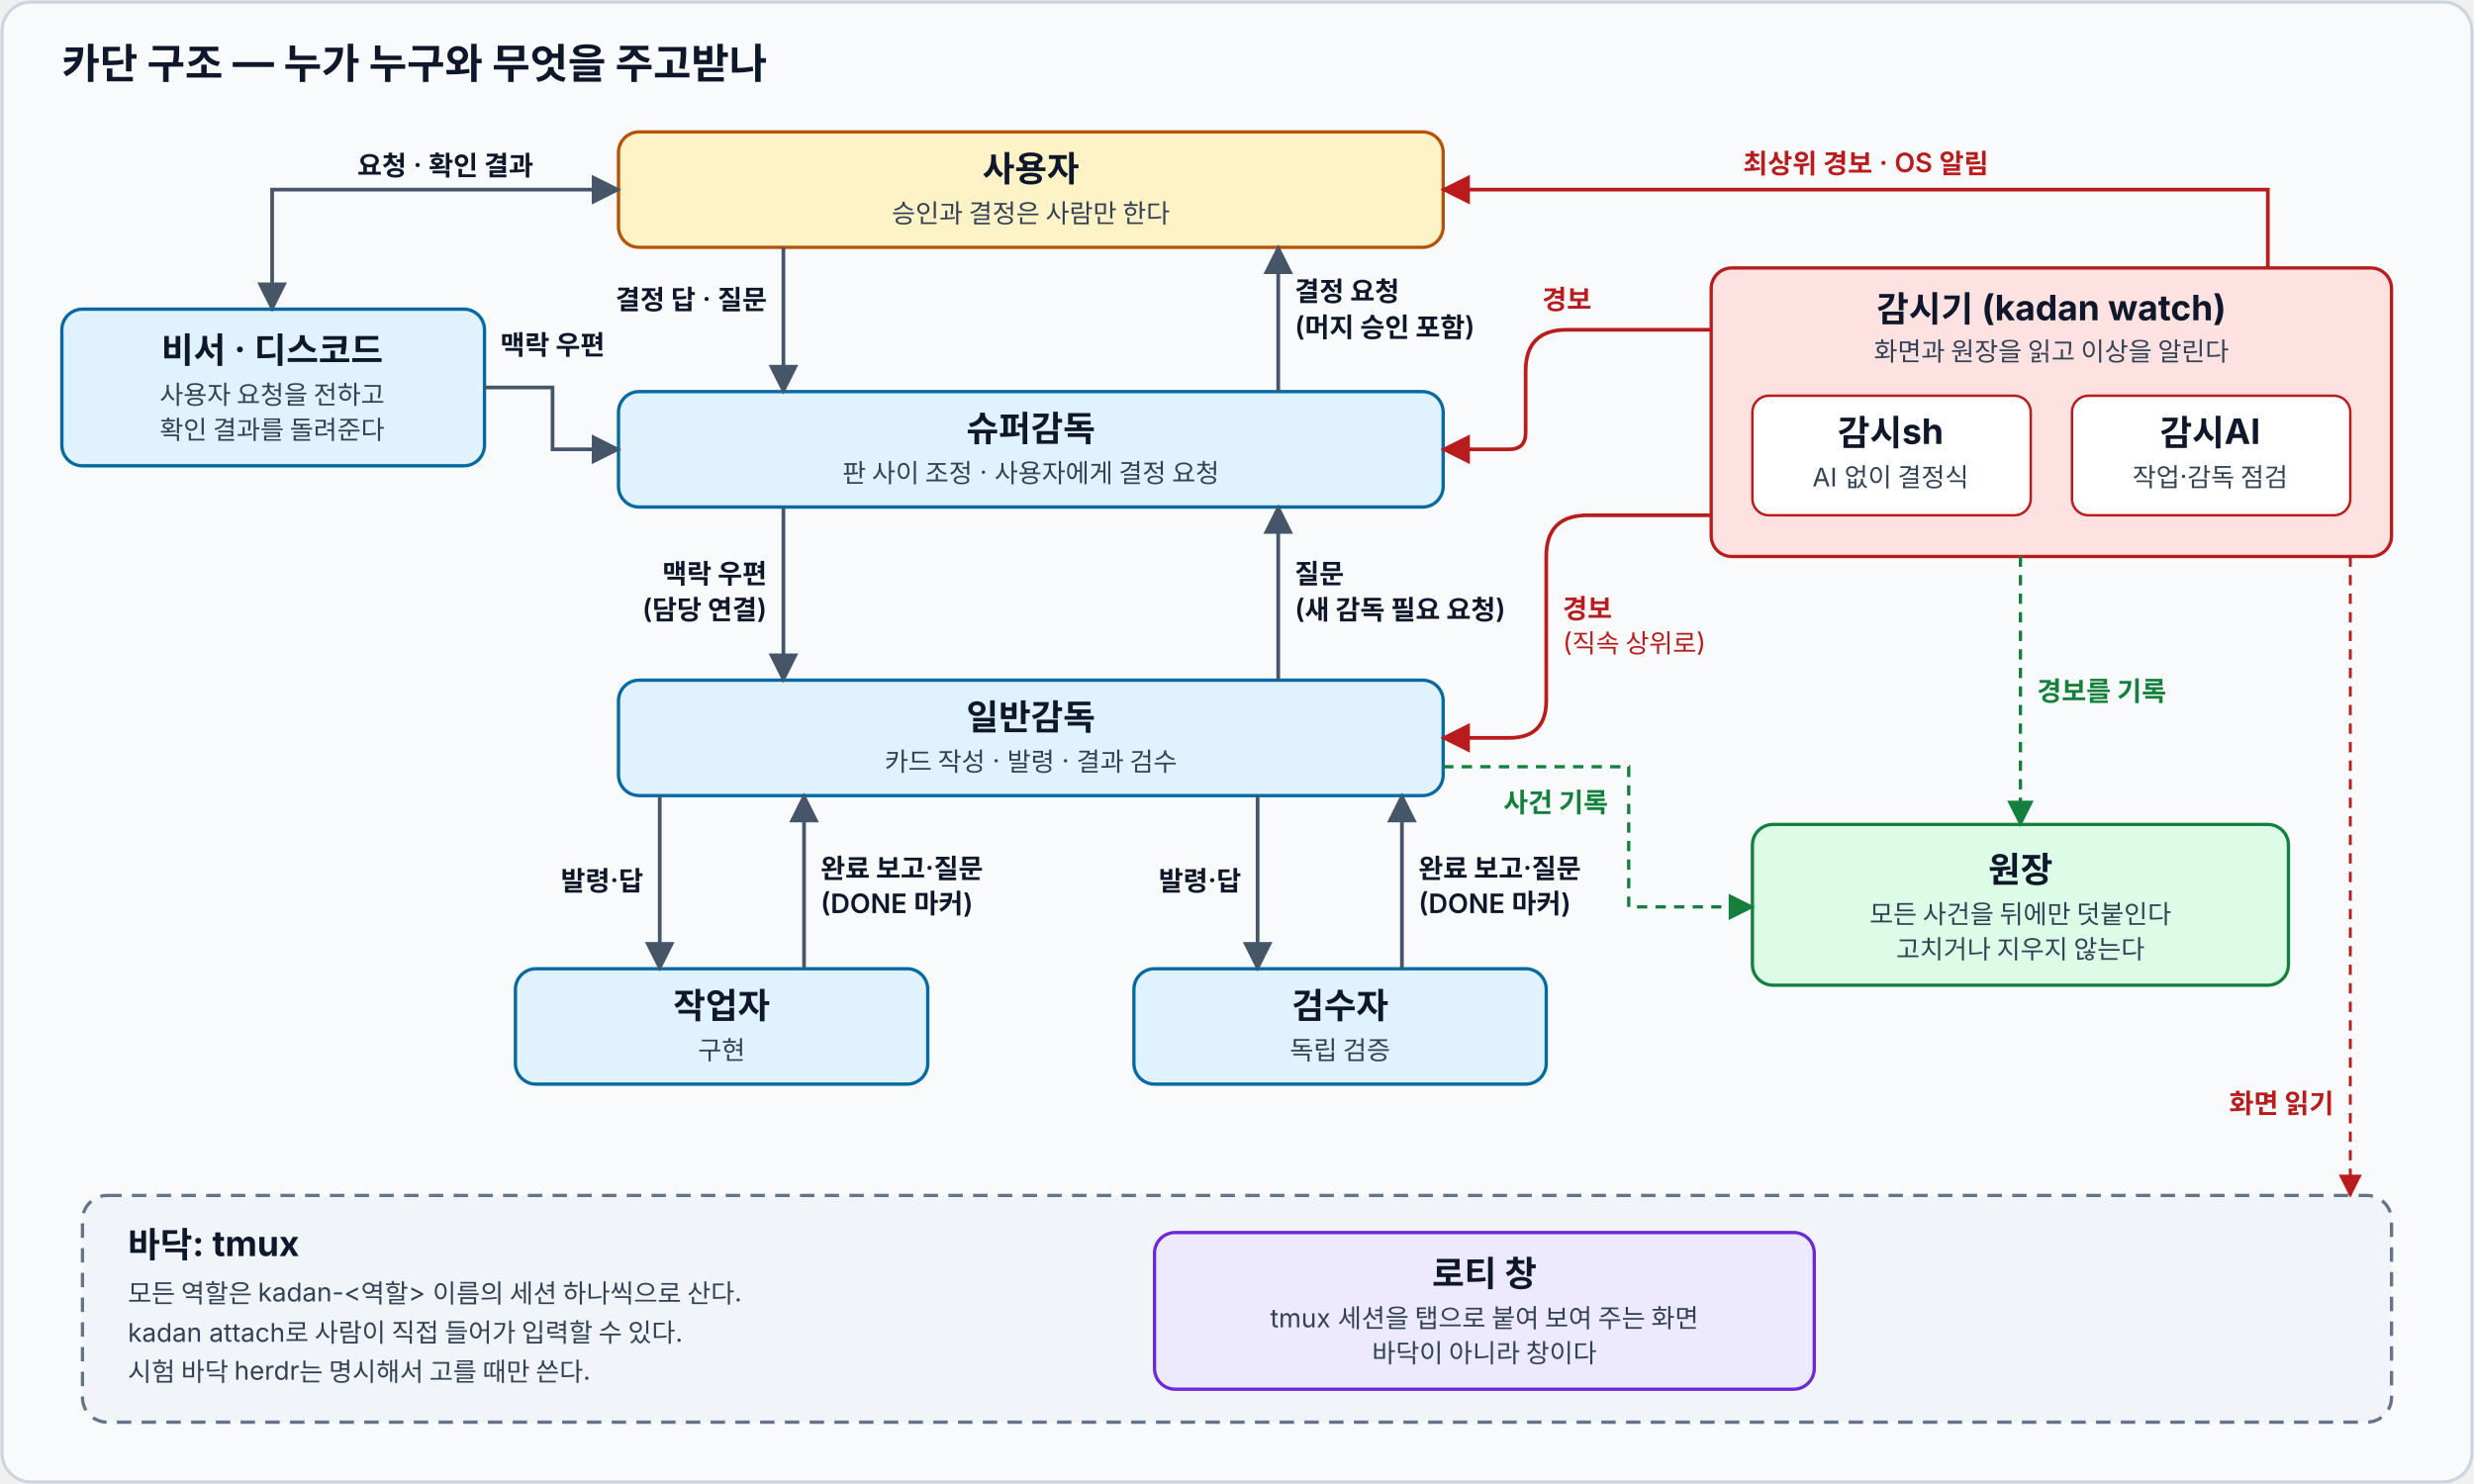
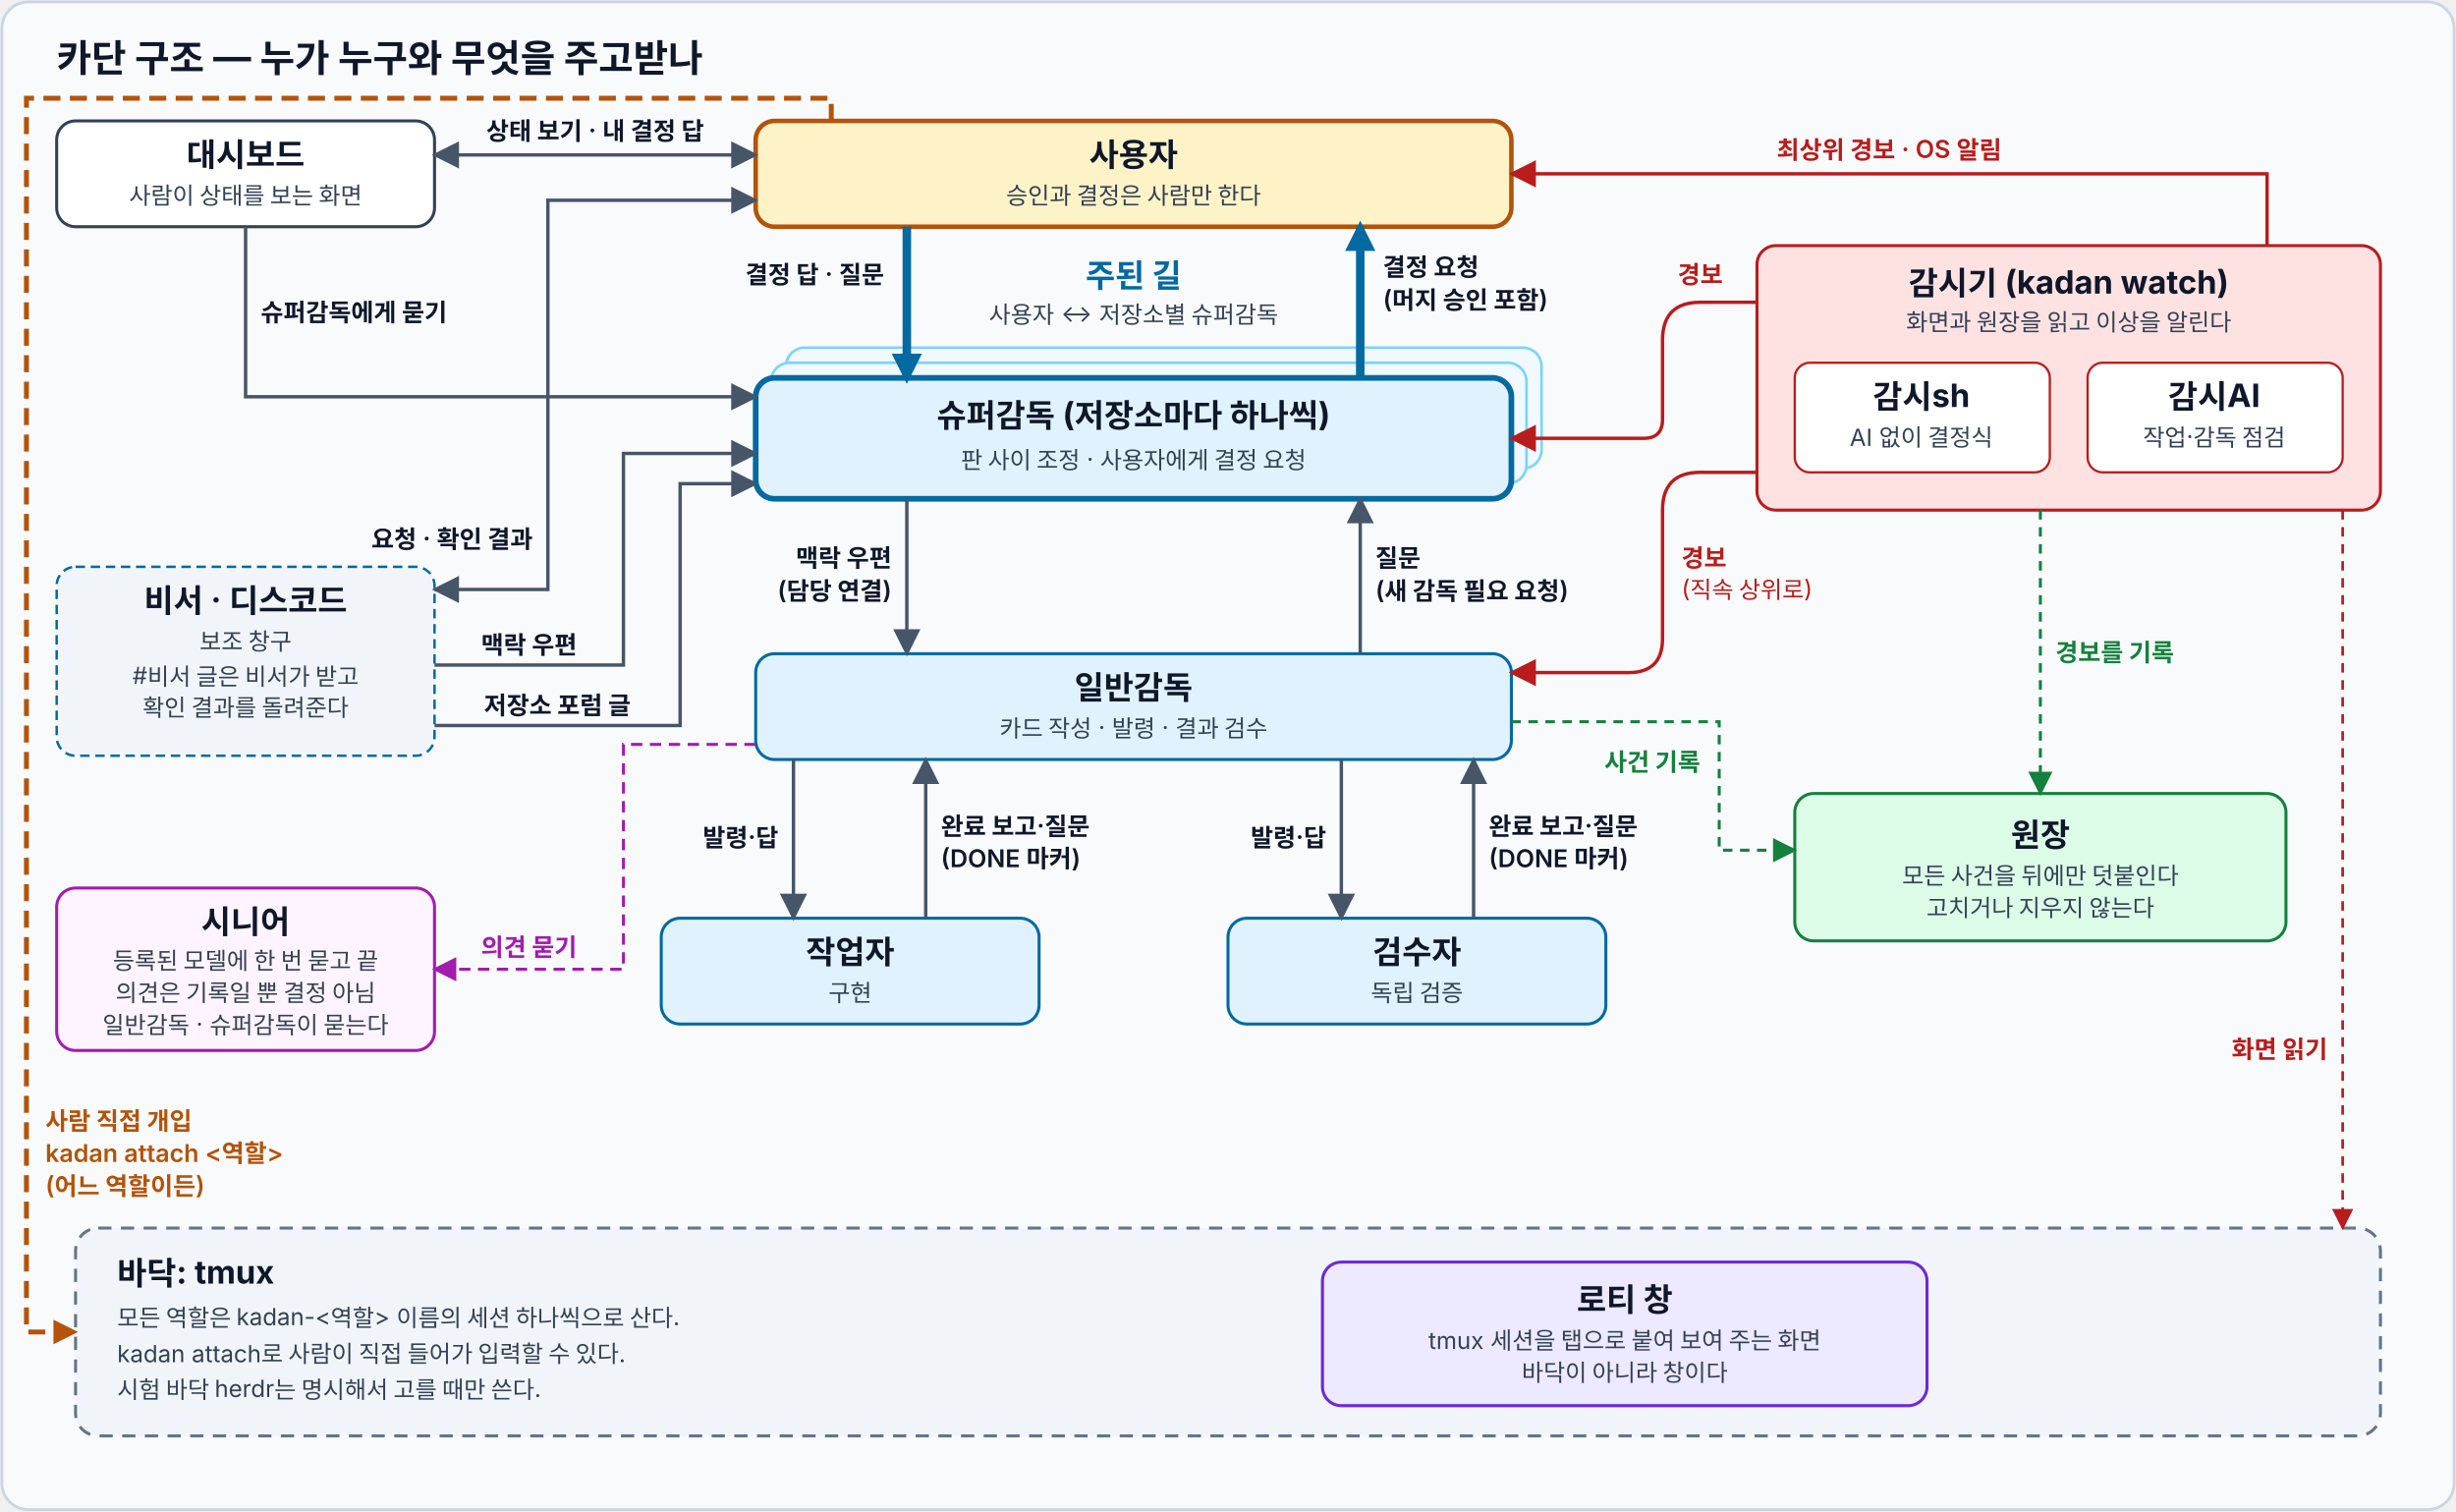
- <svg xmlns="http://www.w3.org/2000/svg" viewBox="0 0 1200 720" width="1200" height="720" role="img" aria-labelledby="t d">
+ <svg xmlns="http://www.w3.org/2000/svg" viewBox="0 0 1300 800" width="1300" height="800" role="img" aria-labelledby="t d">
  <style>
    text { font-family: -apple-system, "Apple SD Gothic Neo", "Noto Sans KR", "Malgun Gothic", sans-serif; word-break: keep-all; fill: #0f172a; }
    .bg { fill: #f8fafc; stroke: #cbd5e1; stroke-width: 1.5; }
    .title { font-size: 20px; font-weight: 700; }
    .name { font-size: 17px; font-weight: 700; }
    .note { font-size: 12.5px; fill: #334155; }
    .lbl { font-size: 13px; font-weight: 600; fill: #0f172a; paint-order: stroke; stroke: #f8fafc; stroke-width: 5px; stroke-linejoin: round; }
    .box { fill: #ffffff; stroke: #334155; stroke-width: 1.6; }
-     .human { fill: #fef3c7; stroke: #b45309; stroke-width: 1.6; }
+     .human { fill: #fef3c7; stroke: #b45309; stroke-width: 2.4; }
    .ai { fill: #e0f2fe; stroke: #0369a1; stroke-width: 1.6; }
+     .main-box { fill: #e0f2fe; stroke: #0369a1; stroke-width: 3; }
+     .back { fill: #f0f9ff; stroke: #7dd3fc; stroke-width: 1.4; }
+     .aux { fill: #f1f5f9; stroke: #0369a1; stroke-width: 1.3; stroke-dasharray: 5 3; }
+     .senior { fill: #fdf4ff; stroke: #a21caf; stroke-width: 1.6; }
    .watch { fill: #fee2e2; stroke: #b91c1c; stroke-width: 1.6; }
    .inner { fill: #ffffff; stroke: #b91c1c; stroke-width: 1.2; }
    .ledger { fill: #dcfce7; stroke: #15803d; stroke-width: 1.6; }
    .floor { fill: #f1f5f9; stroke: #64748b; stroke-width: 1.6; stroke-dasharray: 7 5; }
    .win { fill: #ede9fe; stroke: #6d28d9; stroke-width: 1.6; }
    .arrow { fill: none; stroke: #475569; stroke-width: 1.8; marker-end: url(#head); }
+     .main { fill: none; stroke: #0369a1; stroke-width: 4.5; marker-end: url(#headBlue); }
+     .ask { fill: none; stroke: #a21caf; stroke-width: 1.6; stroke-dasharray: 6 4; marker-end: url(#headPurple); }
+     .attach { fill: none; stroke: #b45309; stroke-width: 2.6; stroke-dasharray: 9 5; marker-end: url(#headAmber); }
    .alert { fill: none; stroke: #b91c1c; stroke-width: 1.8; marker-end: url(#headRed); }
    .rec { fill: none; stroke: #15803d; stroke-width: 1.6; stroke-dasharray: 5 4; marker-end: url(#headGreen); }
    .read { fill: none; stroke: #b91c1c; stroke-width: 1.4; stroke-dasharray: 5 4; marker-end: url(#headRed); }
  </style>
  <defs>
    <marker id="head" viewBox="0 0 10 10" refX="9" refY="5" markerWidth="8" markerHeight="8" orient="auto-start-reverse">
      <path d="M0 0 L10 5 L0 10 z" fill="#475569" />
    </marker>
    <marker id="headRed" viewBox="0 0 10 10" refX="9" refY="5" markerWidth="8" markerHeight="8" orient="auto-start-reverse">
      <path d="M0 0 L10 5 L0 10 z" fill="#b91c1c" />
    </marker>
    <marker id="headGreen" viewBox="0 0 10 10" refX="9" refY="5" markerWidth="8" markerHeight="8" orient="auto-start-reverse">
      <path d="M0 0 L10 5 L0 10 z" fill="#15803d" />
    </marker>
+     <marker id="headPurple" viewBox="0 0 10 10" refX="9" refY="5" markerWidth="8" markerHeight="8" orient="auto-start-reverse">
+       <path d="M0 0 L10 5 L0 10 z" fill="#a21caf" />
+     </marker>
+     <marker id="headAmber" viewBox="0 0 10 10" refX="9" refY="5" markerWidth="5" markerHeight="5" orient="auto-start-reverse">
+       <path d="M0 0 L10 5 L0 10 z" fill="#b45309" />
+     </marker>
+     <marker id="headBlue" viewBox="0 0 10 10" refX="8" refY="5" markerUnits="userSpaceOnUse" markerWidth="16" markerHeight="16" orient="auto-start-reverse">
+       <path d="M0 0 L10 5 L0 10 z" fill="#0369a1" />
+     </marker>
  </defs>
-   <rect class="bg" x="1" y="1" width="1198" height="718" rx="14" />
+   <rect class="bg" x="1" y="1" width="1298" height="798" rx="14" />
  <text class="title" x="30" y="38">카단 구조 — 누가 누구와 무엇을 주고받나</text>
-   <rect class="human" x="300" y="64" width="400" height="56" rx="10" />
-   <text class="name" x="500" y="88" text-anchor="middle">사용자</text>
-   <text class="note" x="500" y="108" text-anchor="middle">승인과 결정은 사람만 한다</text>
-   <rect class="ai" x="30" y="150" width="205" height="76" rx="10" />
-   <text class="name" x="132" y="176" text-anchor="middle">비서 · 디스코드</text>
-   <text class="note" x="132" y="196" text-anchor="middle">사용자 요청을 전하고</text>
-   <text class="note" x="132" y="213" text-anchor="middle">확인 결과를 돌려준다</text>
-   <rect class="ai" x="300" y="190" width="400" height="56" rx="10" />
-   <text class="name" x="500" y="214" text-anchor="middle">슈퍼감독</text>
-   <text class="note" x="500" y="234" text-anchor="middle">판 사이 조정 · 사용자에게 결정 요청</text>
-   <rect class="ai" x="300" y="330" width="400" height="56" rx="10" />
-   <text class="name" x="500" y="354" text-anchor="middle">일반감독</text>
-   <text class="note" x="500" y="374" text-anchor="middle">카드 작성 · 발령 · 결과 검수</text>
-   <rect class="ai" x="250" y="470" width="200" height="56" rx="10" />
-   <text class="name" x="350" y="494" text-anchor="middle">작업자</text>
-   <text class="note" x="350" y="514" text-anchor="middle">구현</text>
-   <rect class="ai" x="550" y="470" width="200" height="56" rx="10" />
-   <text class="name" x="650" y="494" text-anchor="middle">검수자</text>
-   <text class="note" x="650" y="514" text-anchor="middle">독립 검증</text>
-   <rect class="watch" x="830" y="130" width="330" height="140" rx="10" />
-   <text class="name" x="995" y="156" text-anchor="middle">감시기 (kadan watch)</text>
-   <text class="note" x="995" y="175" text-anchor="middle">화면과 원장을 읽고 이상을 알린다</text>
-   <rect class="inner" x="850" y="192" width="135" height="58" rx="8" />
-   <text class="name" x="917" y="216" text-anchor="middle">감시sh</text>
-   <text class="note" x="917" y="236" text-anchor="middle">AI 없이 결정식</text>
-   <rect class="inner" x="1005" y="192" width="135" height="58" rx="8" />
-   <text class="name" x="1072" y="216" text-anchor="middle">감시AI</text>
-   <text class="note" x="1072" y="236" text-anchor="middle">작업·감독 점검</text>
-   <rect class="ledger" x="850" y="400" width="260" height="78" rx="10" />
-   <text class="name" x="980" y="428" text-anchor="middle">원장</text>
-   <text class="note" x="980" y="448" text-anchor="middle">모든 사건을 뒤에만 덧붙인다</text>
-   <text class="note" x="980" y="465" text-anchor="middle">고치거나 지우지 않는다</text>
-   <rect class="floor" x="40" y="580" width="1120" height="110" rx="12" />
-   <text class="name" x="62" y="610">바닥: tmux</text>
-   <text class="note" x="62" y="632">모든 역할은 kadan-&lt;역할&gt; 이름의 세션 하나씩으로 산다.</text>
-   <text class="note" x="62" y="651">kadan attach로 사람이 직접 들어가 입력할 수 있다.</text>
-   <text class="note" x="62" y="670">시험 바닥 herdr는 명시해서 고를 때만 쓴다.</text>
-   <rect class="win" x="560" y="598" width="320" height="76" rx="10" />
-   <text class="name" x="720" y="624" text-anchor="middle">로티 창</text>
-   <text class="note" x="720" y="644" text-anchor="middle">tmux 세션을 탭으로 붙여 보여 주는 화면</text>
-   <text class="note" x="720" y="661" text-anchor="middle">바닥이 아니라 창이다</text>
-   <path class="arrow" d="M300 92 H132 V150" style="marker-start:url(#head)" />
-   <text class="lbl" x="216" y="85" text-anchor="middle">요청 · 확인 결과</text>
-   <path class="arrow" d="M235 188 H268 V218 H300" />
-   <text class="lbl" x="268" y="172" text-anchor="middle">맥락 우편</text>
-   <path class="arrow" d="M380 120 V190" />
-   <text class="lbl" x="372" y="150" text-anchor="end">결정 답 · 질문</text>
-   <path class="arrow" d="M620 190 V120" />
-   <text class="lbl" x="628" y="146" text-anchor="start">결정 요청</text>
-   <text class="lbl" x="628" y="163" text-anchor="start">(머지 승인 포함)</text>
-   <path class="arrow" d="M380 246 V330" />
-   <text class="lbl" x="372" y="283" text-anchor="end">맥락 우편</text>
-   <text class="lbl" x="372" y="300" text-anchor="end">(담당 연결)</text>
-   <path class="arrow" d="M620 330 V246" />
-   <text class="lbl" x="628" y="283" text-anchor="start">질문</text>
-   <text class="lbl" x="628" y="300" text-anchor="start">(새 감독 필요 요청)</text>
-   <path class="arrow" d="M320 386 V470" />
-   <text class="lbl" x="312" y="432" text-anchor="end">발령·답</text>
-   <path class="arrow" d="M390 470 V386" />
-   <text class="lbl" x="398" y="426" text-anchor="start">완료 보고·질문</text>
-   <text class="lbl" x="398" y="443" text-anchor="start">(DONE 마커)</text>
-   <path class="arrow" d="M610 386 V470" />
-   <text class="lbl" x="602" y="432" text-anchor="end">발령·답</text>
-   <path class="arrow" d="M680 470 V386" />
-   <text class="lbl" x="688" y="426" text-anchor="start">완료 보고·질문</text>
-   <text class="lbl" x="688" y="443" text-anchor="start">(DONE 마커)</text>
-   <path class="alert" d="M830 160 H760 Q740 160 740 180 V210 Q740 218 732 218 H700" />
-   <text class="lbl" x="748" y="150" text-anchor="start" style="fill:#b91c1c">경보</text>
-   <path class="alert" d="M830 250 H770 Q750 250 750 270 V340 Q750 358 732 358 H700" />
-   <text class="lbl" x="758" y="300" text-anchor="start" style="fill:#b91c1c">경보</text>
-   <text class="note" x="758" y="316" style="fill:#b91c1c">(직속 상위로)</text>
-   <path class="alert" d="M1100 130 V92 H700" />
-   <text class="lbl" x="905" y="84" text-anchor="middle" style="fill:#b91c1c">최상위 경보 · OS 알림</text>
-   <path class="read" d="M1140 270 V580" />
-   <text class="lbl" x="1132" y="540" text-anchor="end" style="fill:#b91c1c">화면 읽기</text>
-   <path class="rec" d="M700 372 H790 V440 H850" />
-   <text class="lbl" x="780" y="394" text-anchor="end" style="fill:#15803d">사건 기록</text>
-   <path class="rec" d="M980 270 V400" />
-   <text class="lbl" x="988" y="340" text-anchor="start" style="fill:#15803d">경보를 기록</text>
+   <rect class="human" x="400" y="64" width="400" height="56" rx="10" />
+   <text class="name" x="600" y="88" text-anchor="middle">사용자</text>
+   <text class="note" x="600" y="108" text-anchor="middle">승인과 결정은 사람만 한다</text>
+   <rect class="box" x="30" y="64" width="200" height="56" rx="10" />
+   <text class="name" x="130" y="88" text-anchor="middle">대시보드</text>
+   <text class="note" x="130" y="108" text-anchor="middle">사람이 상태를 보는 화면</text>
+   <rect class="back" x="416" y="184" width="400" height="64" rx="10" />
+   <rect class="back" x="408" y="192" width="400" height="64" rx="10" />
+   <rect class="main-box" x="400" y="200" width="400" height="64" rx="10" />
+   <text class="name" x="600" y="226" text-anchor="middle">슈퍼감독 (저장소마다 하나씩)</text>
+   <text class="note" x="600" y="248" text-anchor="middle">판 사이 조정 · 사용자에게 결정 요청</text>
+   <rect class="aux" x="30" y="300" width="200" height="100" rx="10" />
+   <text class="name" x="130" y="324" text-anchor="middle">비서 · 디스코드</text>
+   <text class="note" x="130" y="344" text-anchor="middle">보조 창구</text>
+   <text class="note" x="130" y="362" text-anchor="middle">#비서 글은 비서가 받고</text>
+   <text class="note" x="130" y="379" text-anchor="middle">확인 결과를 돌려준다</text>
+   <rect class="ai" x="400" y="346" width="400" height="56" rx="10" />
+   <text class="name" x="600" y="370" text-anchor="middle">일반감독</text>
+   <text class="note" x="600" y="390" text-anchor="middle">카드 작성 · 발령 · 결과 검수</text>
+   <rect class="ai" x="350" y="486" width="200" height="56" rx="10" />
+   <text class="name" x="450" y="510" text-anchor="middle">작업자</text>
+   <text class="note" x="450" y="530" text-anchor="middle">구현</text>
+   <rect class="ai" x="650" y="486" width="200" height="56" rx="10" />
+   <text class="name" x="750" y="510" text-anchor="middle">검수자</text>
+   <text class="note" x="750" y="530" text-anchor="middle">독립 검증</text>
+   <rect class="senior" x="30" y="470" width="200" height="86" rx="10" />
+   <text class="name" x="130" y="494" text-anchor="middle">시니어</text>
+   <text class="note" x="130" y="513" text-anchor="middle">등록된 모델에 한 번 묻고 끝</text>
+   <text class="note" x="130" y="530" text-anchor="middle">의견은 기록일 뿐 결정 아님</text>
+   <text class="note" x="130" y="547" text-anchor="middle">일반감독 · 슈퍼감독이 묻는다</text>
+   <rect class="watch" x="930" y="130" width="330" height="140" rx="10" />
+   <text class="name" x="1095" y="156" text-anchor="middle">감시기 (kadan watch)</text>
+   <text class="note" x="1095" y="175" text-anchor="middle">화면과 원장을 읽고 이상을 알린다</text>
+   <rect class="inner" x="950" y="192" width="135" height="58" rx="8" />
+   <text class="name" x="1017" y="216" text-anchor="middle">감시sh</text>
+   <text class="note" x="1017" y="236" text-anchor="middle">AI 없이 결정식</text>
+   <rect class="inner" x="1105" y="192" width="135" height="58" rx="8" />
+   <text class="name" x="1172" y="216" text-anchor="middle">감시AI</text>
+   <text class="note" x="1172" y="236" text-anchor="middle">작업·감독 점검</text>
+   <rect class="ledger" x="950" y="420" width="260" height="78" rx="10" />
+   <text class="name" x="1080" y="448" text-anchor="middle">원장</text>
+   <text class="note" x="1080" y="468" text-anchor="middle">모든 사건을 뒤에만 덧붙인다</text>
+   <text class="note" x="1080" y="485" text-anchor="middle">고치거나 지우지 않는다</text>
+   <rect class="floor" x="40" y="650" width="1220" height="110" rx="12" />
+   <text class="name" x="62" y="680">바닥: tmux</text>
+   <text class="note" x="62" y="702">모든 역할은 kadan-&lt;역할&gt; 이름의 세션 하나씩으로 산다.</text>
+   <text class="note" x="62" y="721">kadan attach로 사람이 직접 들어가 입력할 수 있다.</text>
+   <text class="note" x="62" y="740">시험 바닥 herdr는 명시해서 고를 때만 쓴다.</text>
+   <rect class="win" x="700" y="668" width="320" height="76" rx="10" />
+   <text class="name" x="860" y="694" text-anchor="middle">로티 창</text>
+   <text class="note" x="860" y="714" text-anchor="middle">tmux 세션을 탭으로 붙여 보여 주는 화면</text>
+   <text class="note" x="860" y="731" text-anchor="middle">바닥이 아니라 창이다</text>
+   <path class="main" d="M480 120 V200" />
+   <text class="lbl" x="468" y="150" text-anchor="end">결정 답 · 질문</text>
+   <path class="main" d="M720 200 V120" />
+   <text class="lbl" x="732" y="146" text-anchor="start">결정 요청</text>
+   <text class="lbl" x="732" y="163" text-anchor="start">(머지 승인 포함)</text>
+   <text class="name" x="600" y="152" text-anchor="middle" style="fill:#0369a1">주된 길</text>
+   <text class="note" x="600" y="171" text-anchor="middle">사용자 ↔ 저장소별 슈퍼감독</text>
+   <path class="arrow" d="M400 82 H230" style="marker-start:url(#head)" />
+   <text class="lbl" x="315" y="74" text-anchor="middle">상태 보기 · 내 결정 답</text>
+   <path class="arrow" d="M130 120 V210 H400" />
+   <text class="lbl" x="138" y="170" text-anchor="start">슈퍼감독에게 묻기</text>
+   <path class="arrow" d="M400 106 H290 V312 H230" style="marker-start:url(#head)" />
+   <text class="lbl" x="282" y="290" text-anchor="end">요청 · 확인 결과</text>
+   <path class="arrow" d="M230 352 H330 V240 H400" />
+   <text class="lbl" x="280" y="346" text-anchor="middle">맥락 우편</text>
+   <path class="arrow" d="M230 384 H360 V256 H400" />
+   <text class="lbl" x="295" y="378" text-anchor="middle">저장소 포럼 글</text>
+   <path class="arrow" d="M480 264 V346" />
+   <text class="lbl" x="472" y="300" text-anchor="end">맥락 우편</text>
+   <text class="lbl" x="472" y="317" text-anchor="end">(담당 연결)</text>
+   <path class="arrow" d="M720 346 V264" />
+   <text class="lbl" x="728" y="300" text-anchor="start">질문</text>
+   <text class="lbl" x="728" y="317" text-anchor="start">(새 감독 필요 요청)</text>
+   <path class="arrow" d="M420 402 V486" />
+   <text class="lbl" x="412" y="448" text-anchor="end">발령·답</text>
+   <path class="arrow" d="M490 486 V402" />
+   <text class="lbl" x="498" y="442" text-anchor="start">완료 보고·질문</text>
+   <text class="lbl" x="498" y="459" text-anchor="start">(DONE 마커)</text>
+   <path class="arrow" d="M710 402 V486" />
+   <text class="lbl" x="702" y="448" text-anchor="end">발령·답</text>
+   <path class="arrow" d="M780 486 V402" />
+   <text class="lbl" x="788" y="442" text-anchor="start">완료 보고·질문</text>
+   <text class="lbl" x="788" y="459" text-anchor="start">(DONE 마커)</text>
+   <path class="ask" d="M400 394 H330 V513 H230" />
+   <text class="lbl" x="280" y="506" text-anchor="middle" style="fill:#a21caf">의견 묻기</text>
+   <path class="attach" d="M440 64 V52 H14 V705 H40" />
+   <text class="lbl" x="24" y="598" text-anchor="start" style="fill:#b45309">사람 직접 개입</text>
+   <text class="lbl" x="24" y="615" text-anchor="start" style="fill:#b45309">kadan attach &lt;역할&gt;</text>
+   <text class="lbl" x="24" y="632" text-anchor="start" style="fill:#b45309">(어느 역할이든)</text>
+   <path class="alert" d="M930 160 H900 Q880 160 880 180 V222 Q880 232 870 232 H800" />
+   <text class="lbl" x="888" y="150" text-anchor="start" style="fill:#b91c1c">경보</text>
+   <path class="alert" d="M930 250 H900 Q880 250 880 270 V338 Q880 356 862 356 H800" />
+   <text class="lbl" x="890" y="300" text-anchor="start" style="fill:#b91c1c">경보</text>
+   <text class="note" x="890" y="316" style="fill:#b91c1c">(직속 상위로)</text>
+   <path class="alert" d="M1200 130 V92 H800" />
+   <text class="lbl" x="1000" y="84" text-anchor="middle" style="fill:#b91c1c">최상위 경보 · OS 알림</text>
+   <path class="read" d="M1240 270 V650" />
+   <text class="lbl" x="1232" y="560" text-anchor="end" style="fill:#b91c1c">화면 읽기</text>
+   <path class="rec" d="M800 382 H910 V450 H950" />
+   <text class="lbl" x="900" y="408" text-anchor="end" style="fill:#15803d">사건 기록</text>
+   <path class="rec" d="M1080 270 V420" />
+   <text class="lbl" x="1088" y="350" text-anchor="start" style="fill:#15803d">경보를 기록</text>
</svg>
